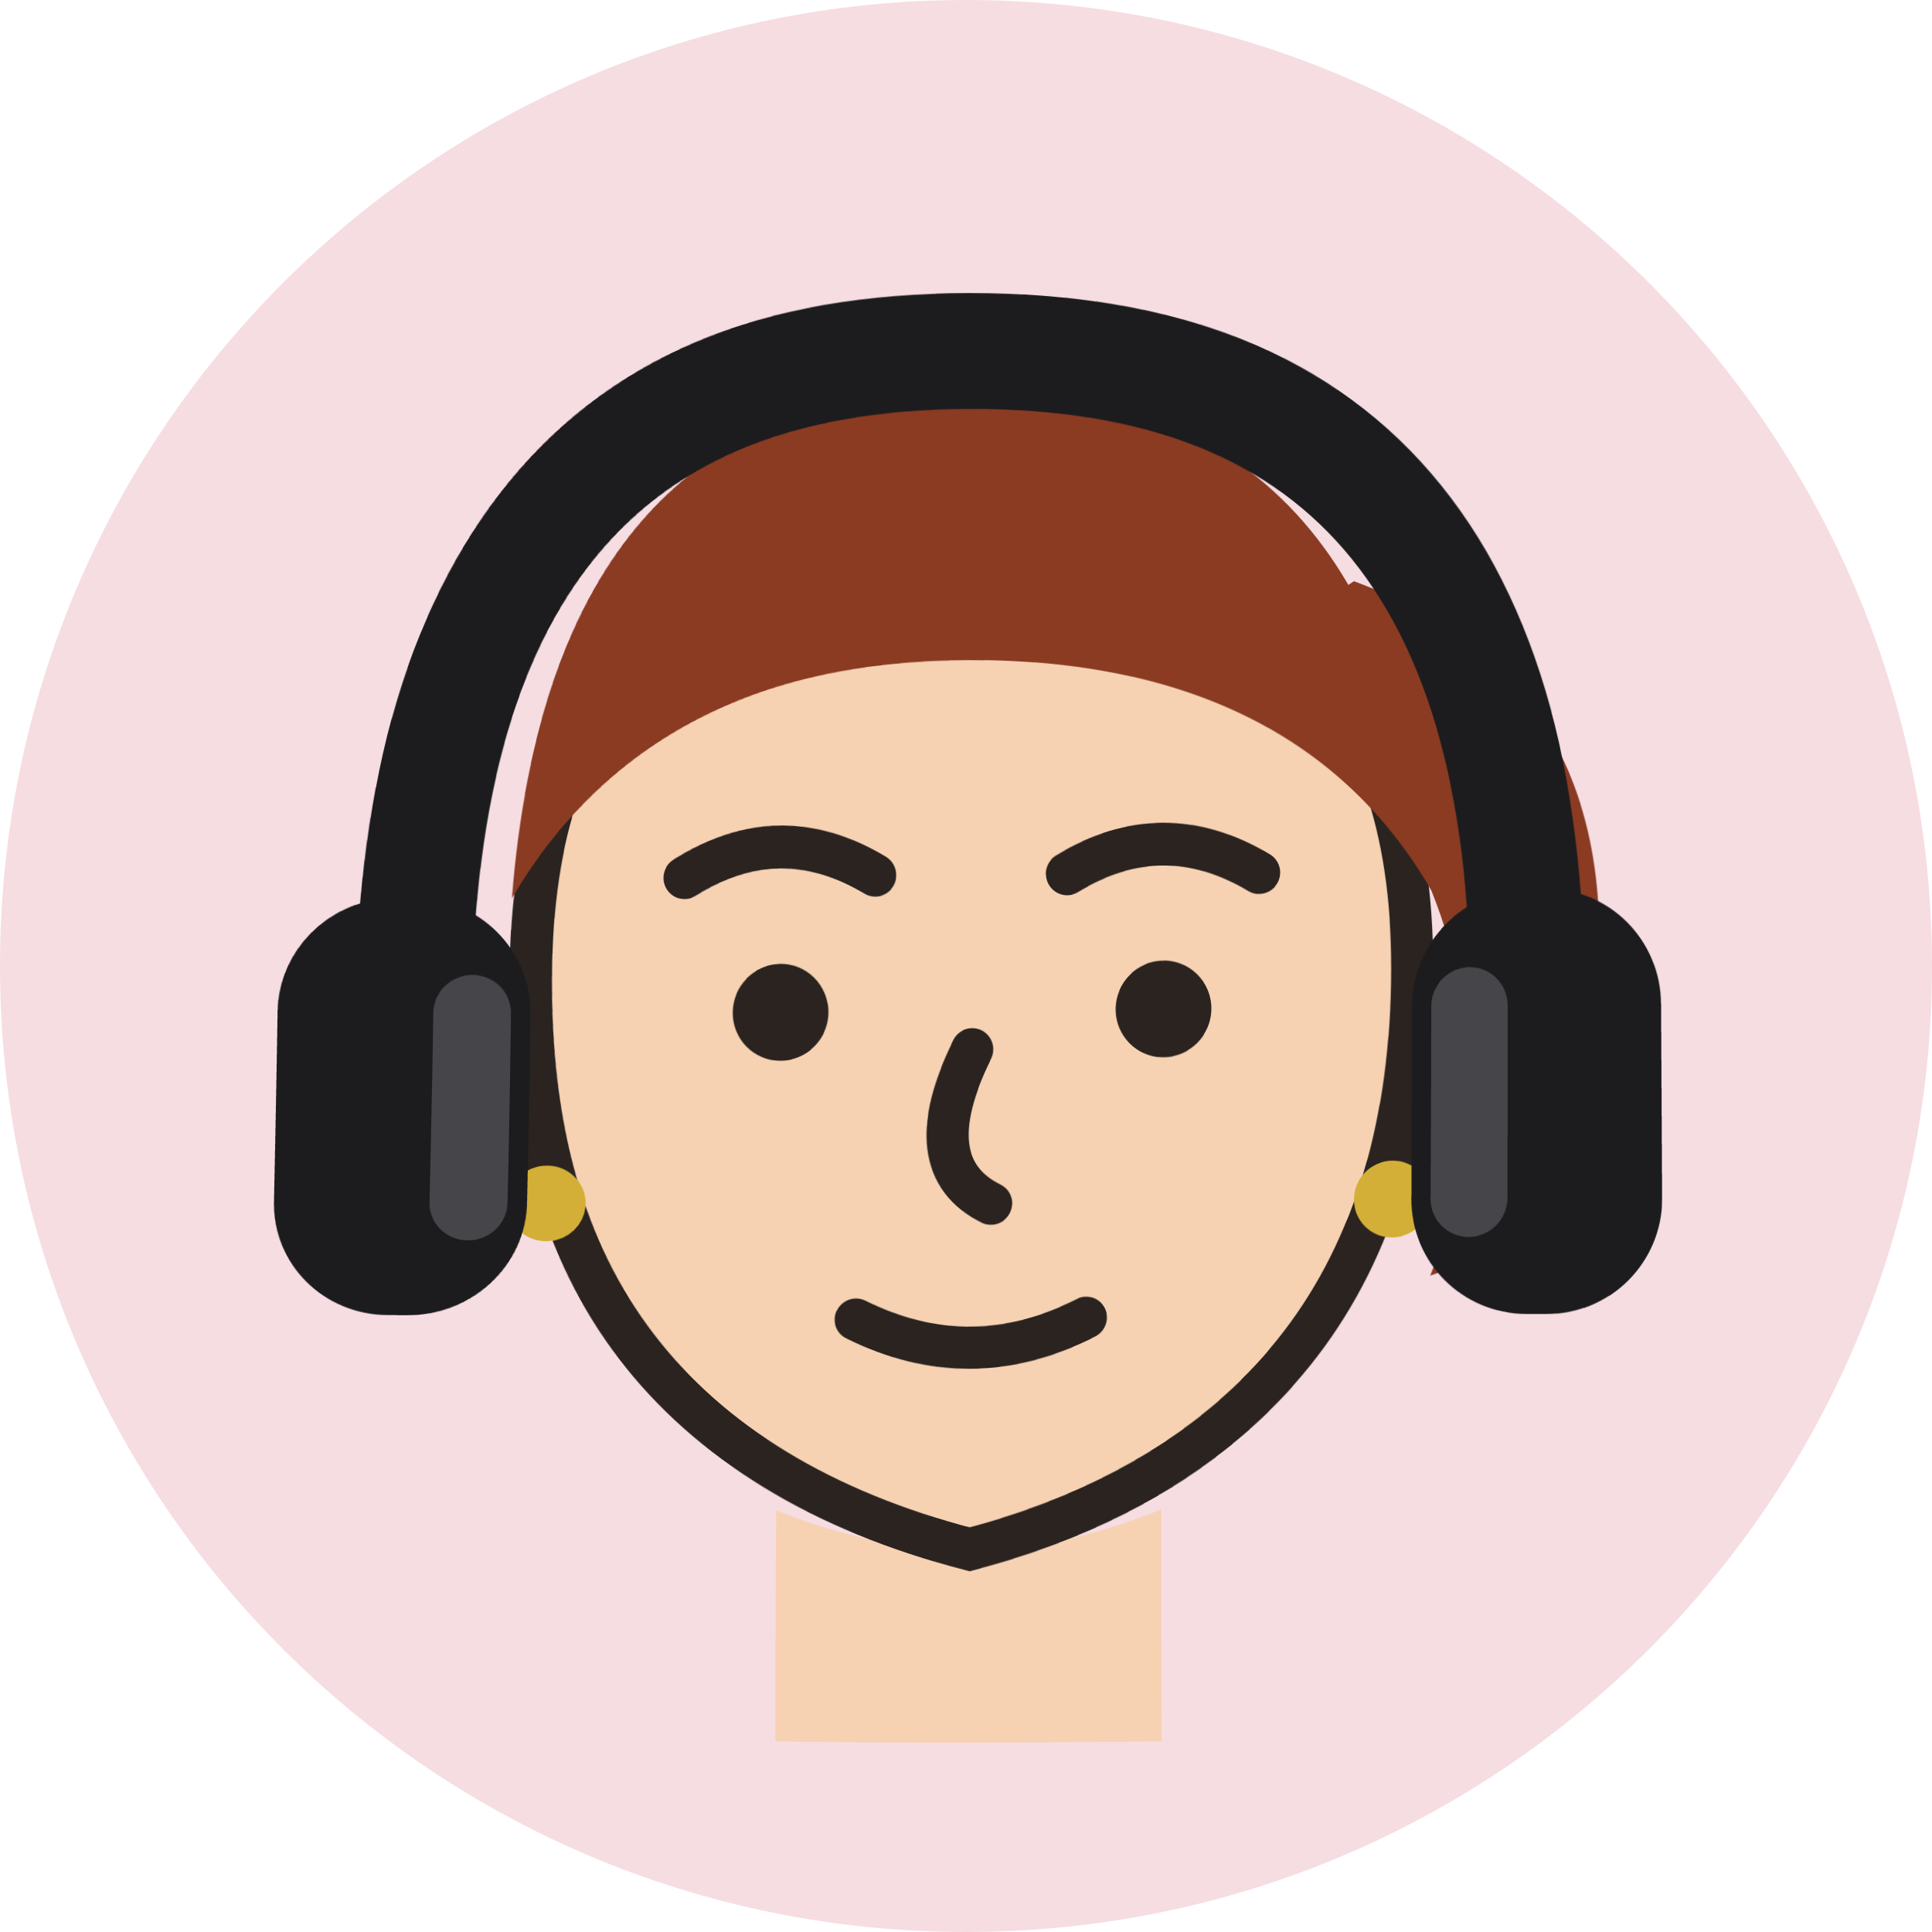
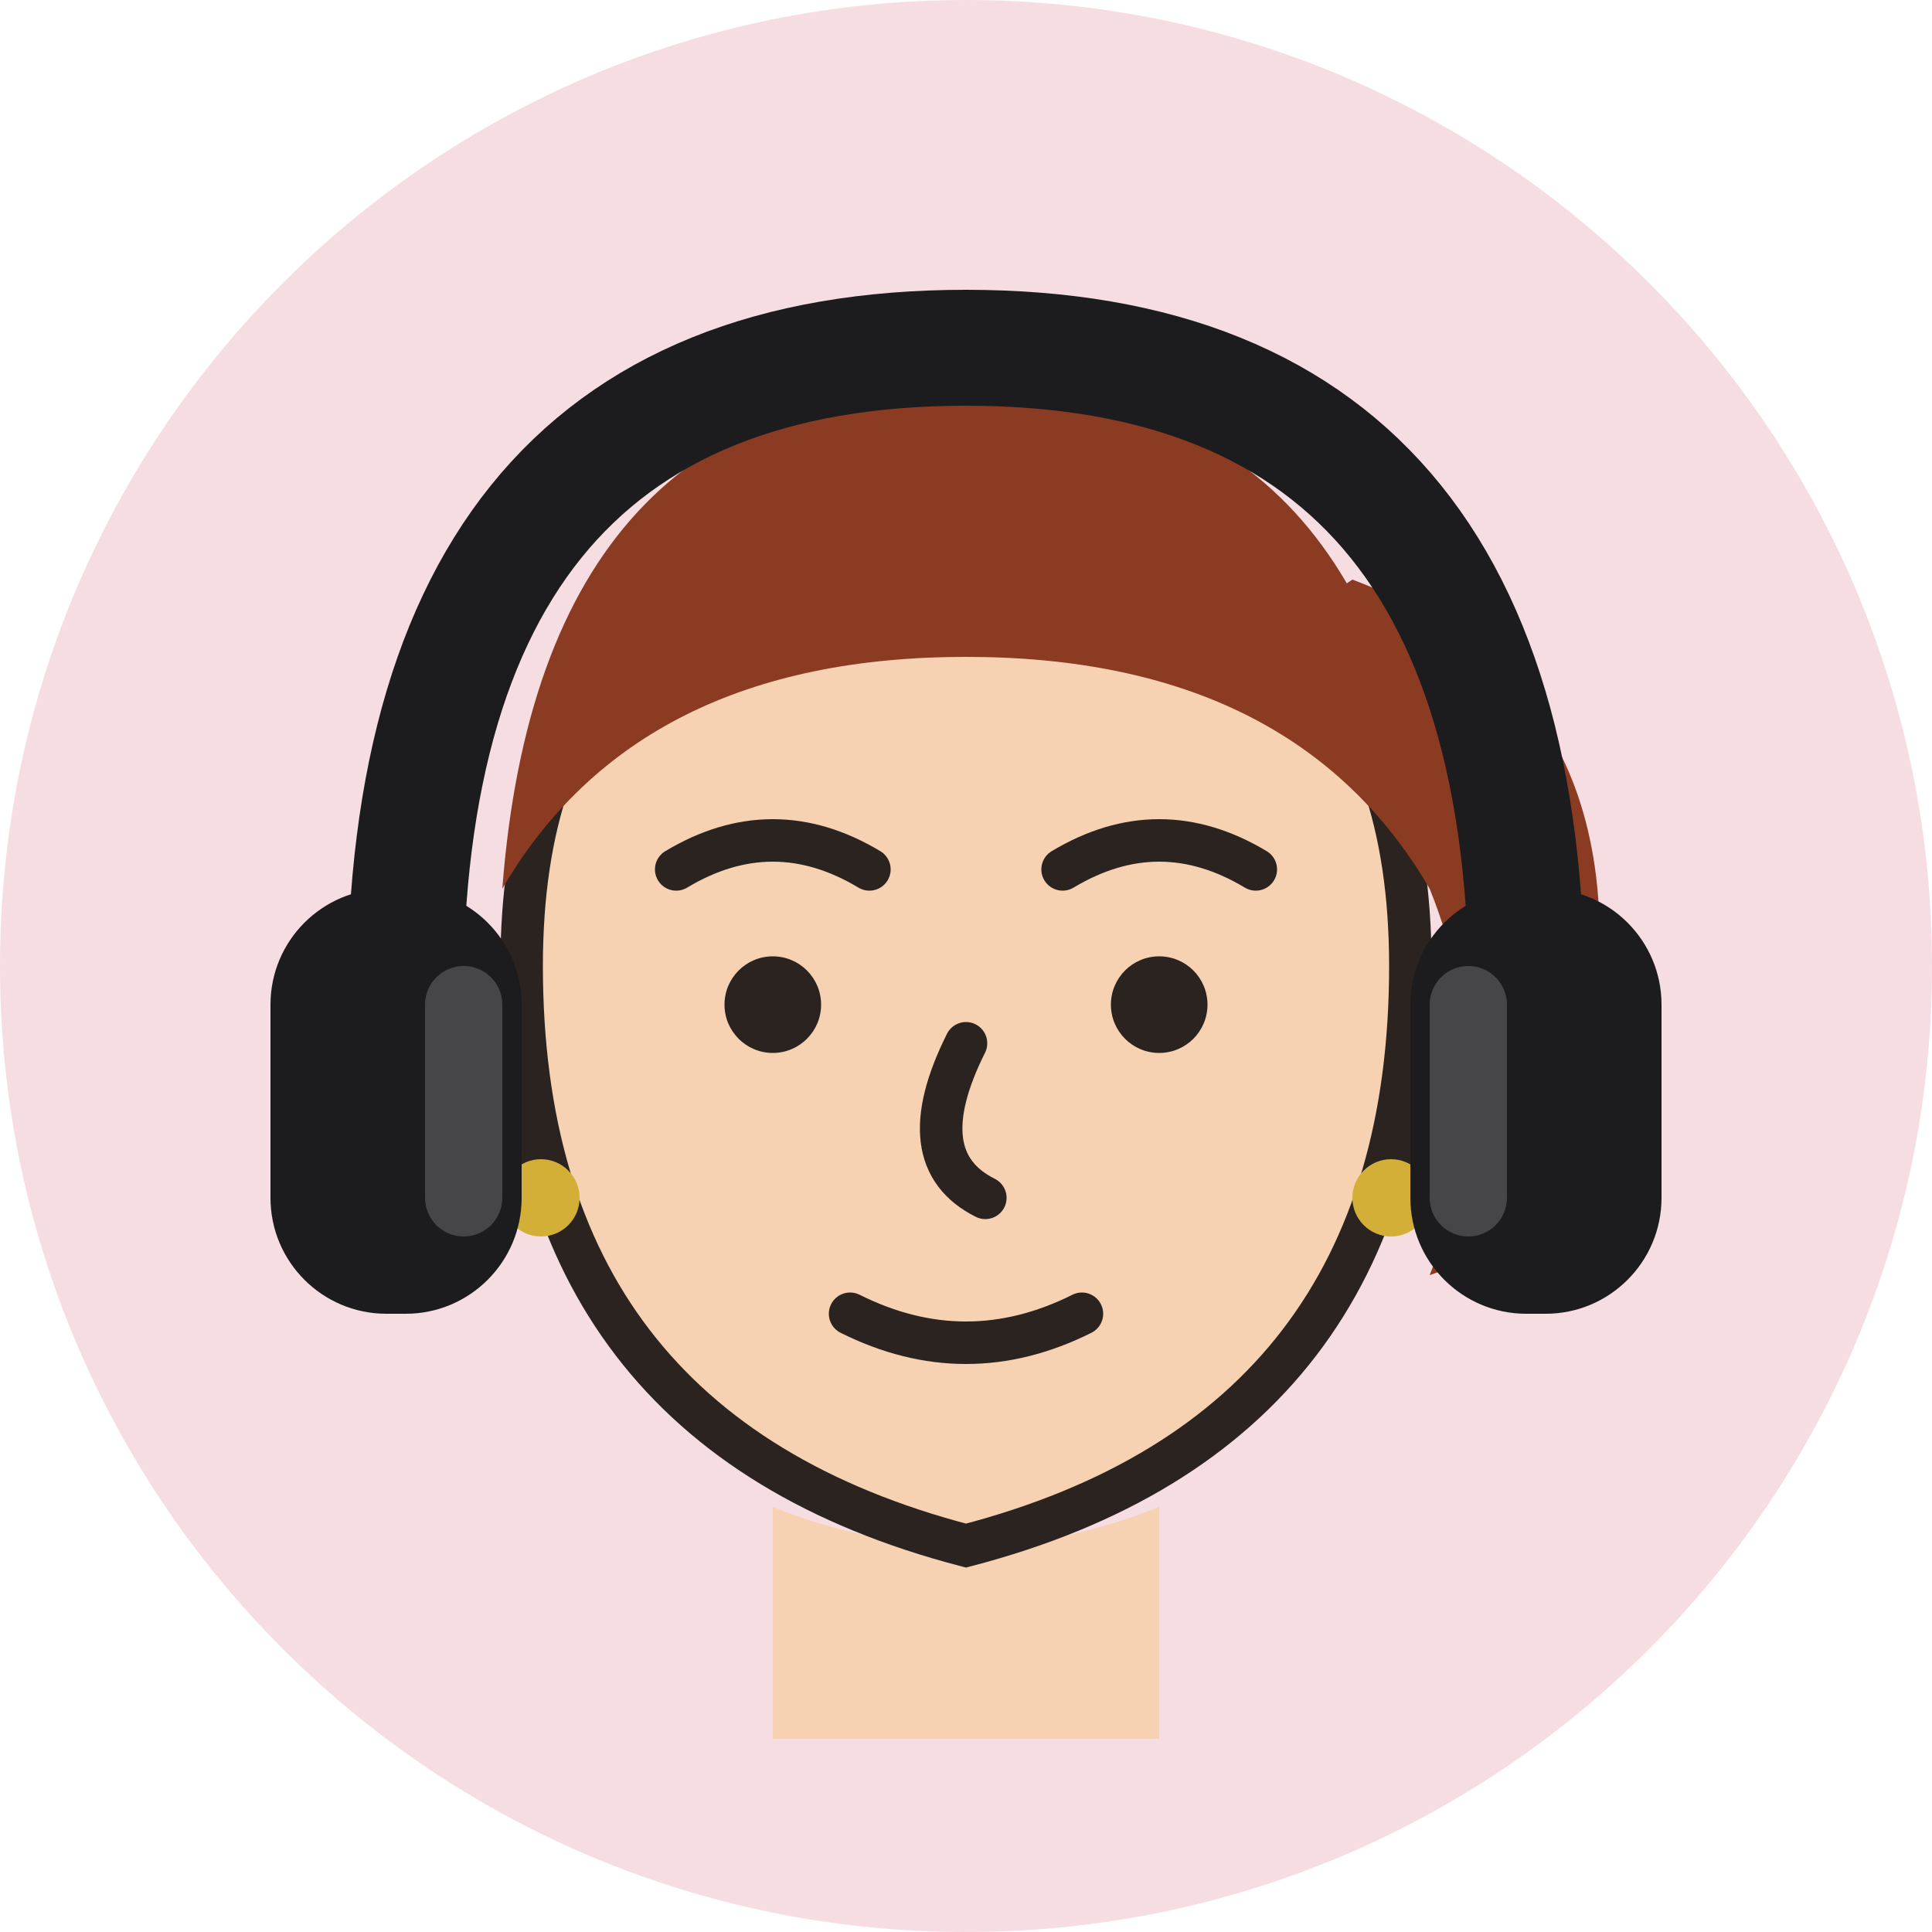
<svg xmlns="http://www.w3.org/2000/svg" viewBox="0 0 100 100">
-   <defs>
-     <filter id="r">
-       <feTurbulence type="fractalNoise" baseFrequency="0.013" numOctaves="2" seed="37" result="n" />
-       <feDisplacementMap in="SourceGraphic" in2="n" scale="2" />
-     </filter>
-   </defs>
  <rect width="100" height="100" rx="50" fill="#F6DDE2" />
-   <g filter="url(#r)">
+   <g>
    <path d="M70 30 q16 6 12 26 q-2 8 -8 10 q4 -10 0 -20 q-4 -10 -10 -12 z" fill="#8a3b22" />
    <path d="M40 78 q10 4 20 0 l0 12 -20 0 z" fill="#F6D2B3" />
    <ellipse cx="28" cy="56" rx="4" ry="5" fill="#F6D2B3" stroke="#2a2320" stroke-width="2" />
    <ellipse cx="72" cy="56" rx="4" ry="5" fill="#F6D2B3" stroke="#2a2320" stroke-width="2" />
    <path d="M27 50 q0 -22 23 -22 q23 0 23 22 q0 24 -23 30 q-23 -6 -23 -30 z" fill="#F6D2B3" stroke="#2a2320" stroke-width="2.2" />
    <path d="M26 46 q2 -26 24 -26 q22 0 24 26 q-7 -12 -24 -12 q-17 0 -24 12 z" fill="#8a3b22" />
    <circle cx="40" cy="52" r="2.5" fill="#2a2320" />
    <circle cx="60" cy="52" r="2.5" fill="#2a2320" />
    <path d="M35 45 q5 -3 10 0" fill="none" stroke="#2a2320" stroke-width="2.2" stroke-linecap="round" stroke-linejoin="round" />
    <path d="M55 45 q5 -3 10 0" fill="none" stroke="#2a2320" stroke-width="2.2" stroke-linecap="round" stroke-linejoin="round" />
    <path d="M50 54 q -3 6 1 8" fill="none" stroke="#2a2320" stroke-width="2.2" stroke-linecap="round" stroke-linejoin="round" />
    <path d="M44 68 q6 3 12 0" fill="none" stroke="#2a2320" stroke-width="2.2" stroke-linecap="round" stroke-linejoin="round" />
    <circle cx="28" cy="62" r="2" fill="#d4af37" />
    <circle cx="72" cy="62" r="2" fill="#d4af37" />
    <path d="M21 54 q-1 -36 29 -36 q30 0 29 36" fill="none" stroke="#1c1c1e" stroke-width="6" stroke-linecap="round" />
    <rect x="14" y="46" width="13" height="22" rx="6" fill="#1c1c1e" />
    <rect x="73" y="46" width="13" height="22" rx="6" fill="#1c1c1e" />
    <rect x="22" y="50" width="4" height="14" rx="2" fill="#46464a" />
    <rect x="74" y="50" width="4" height="14" rx="2" fill="#46464a" />
  </g>
</svg>
